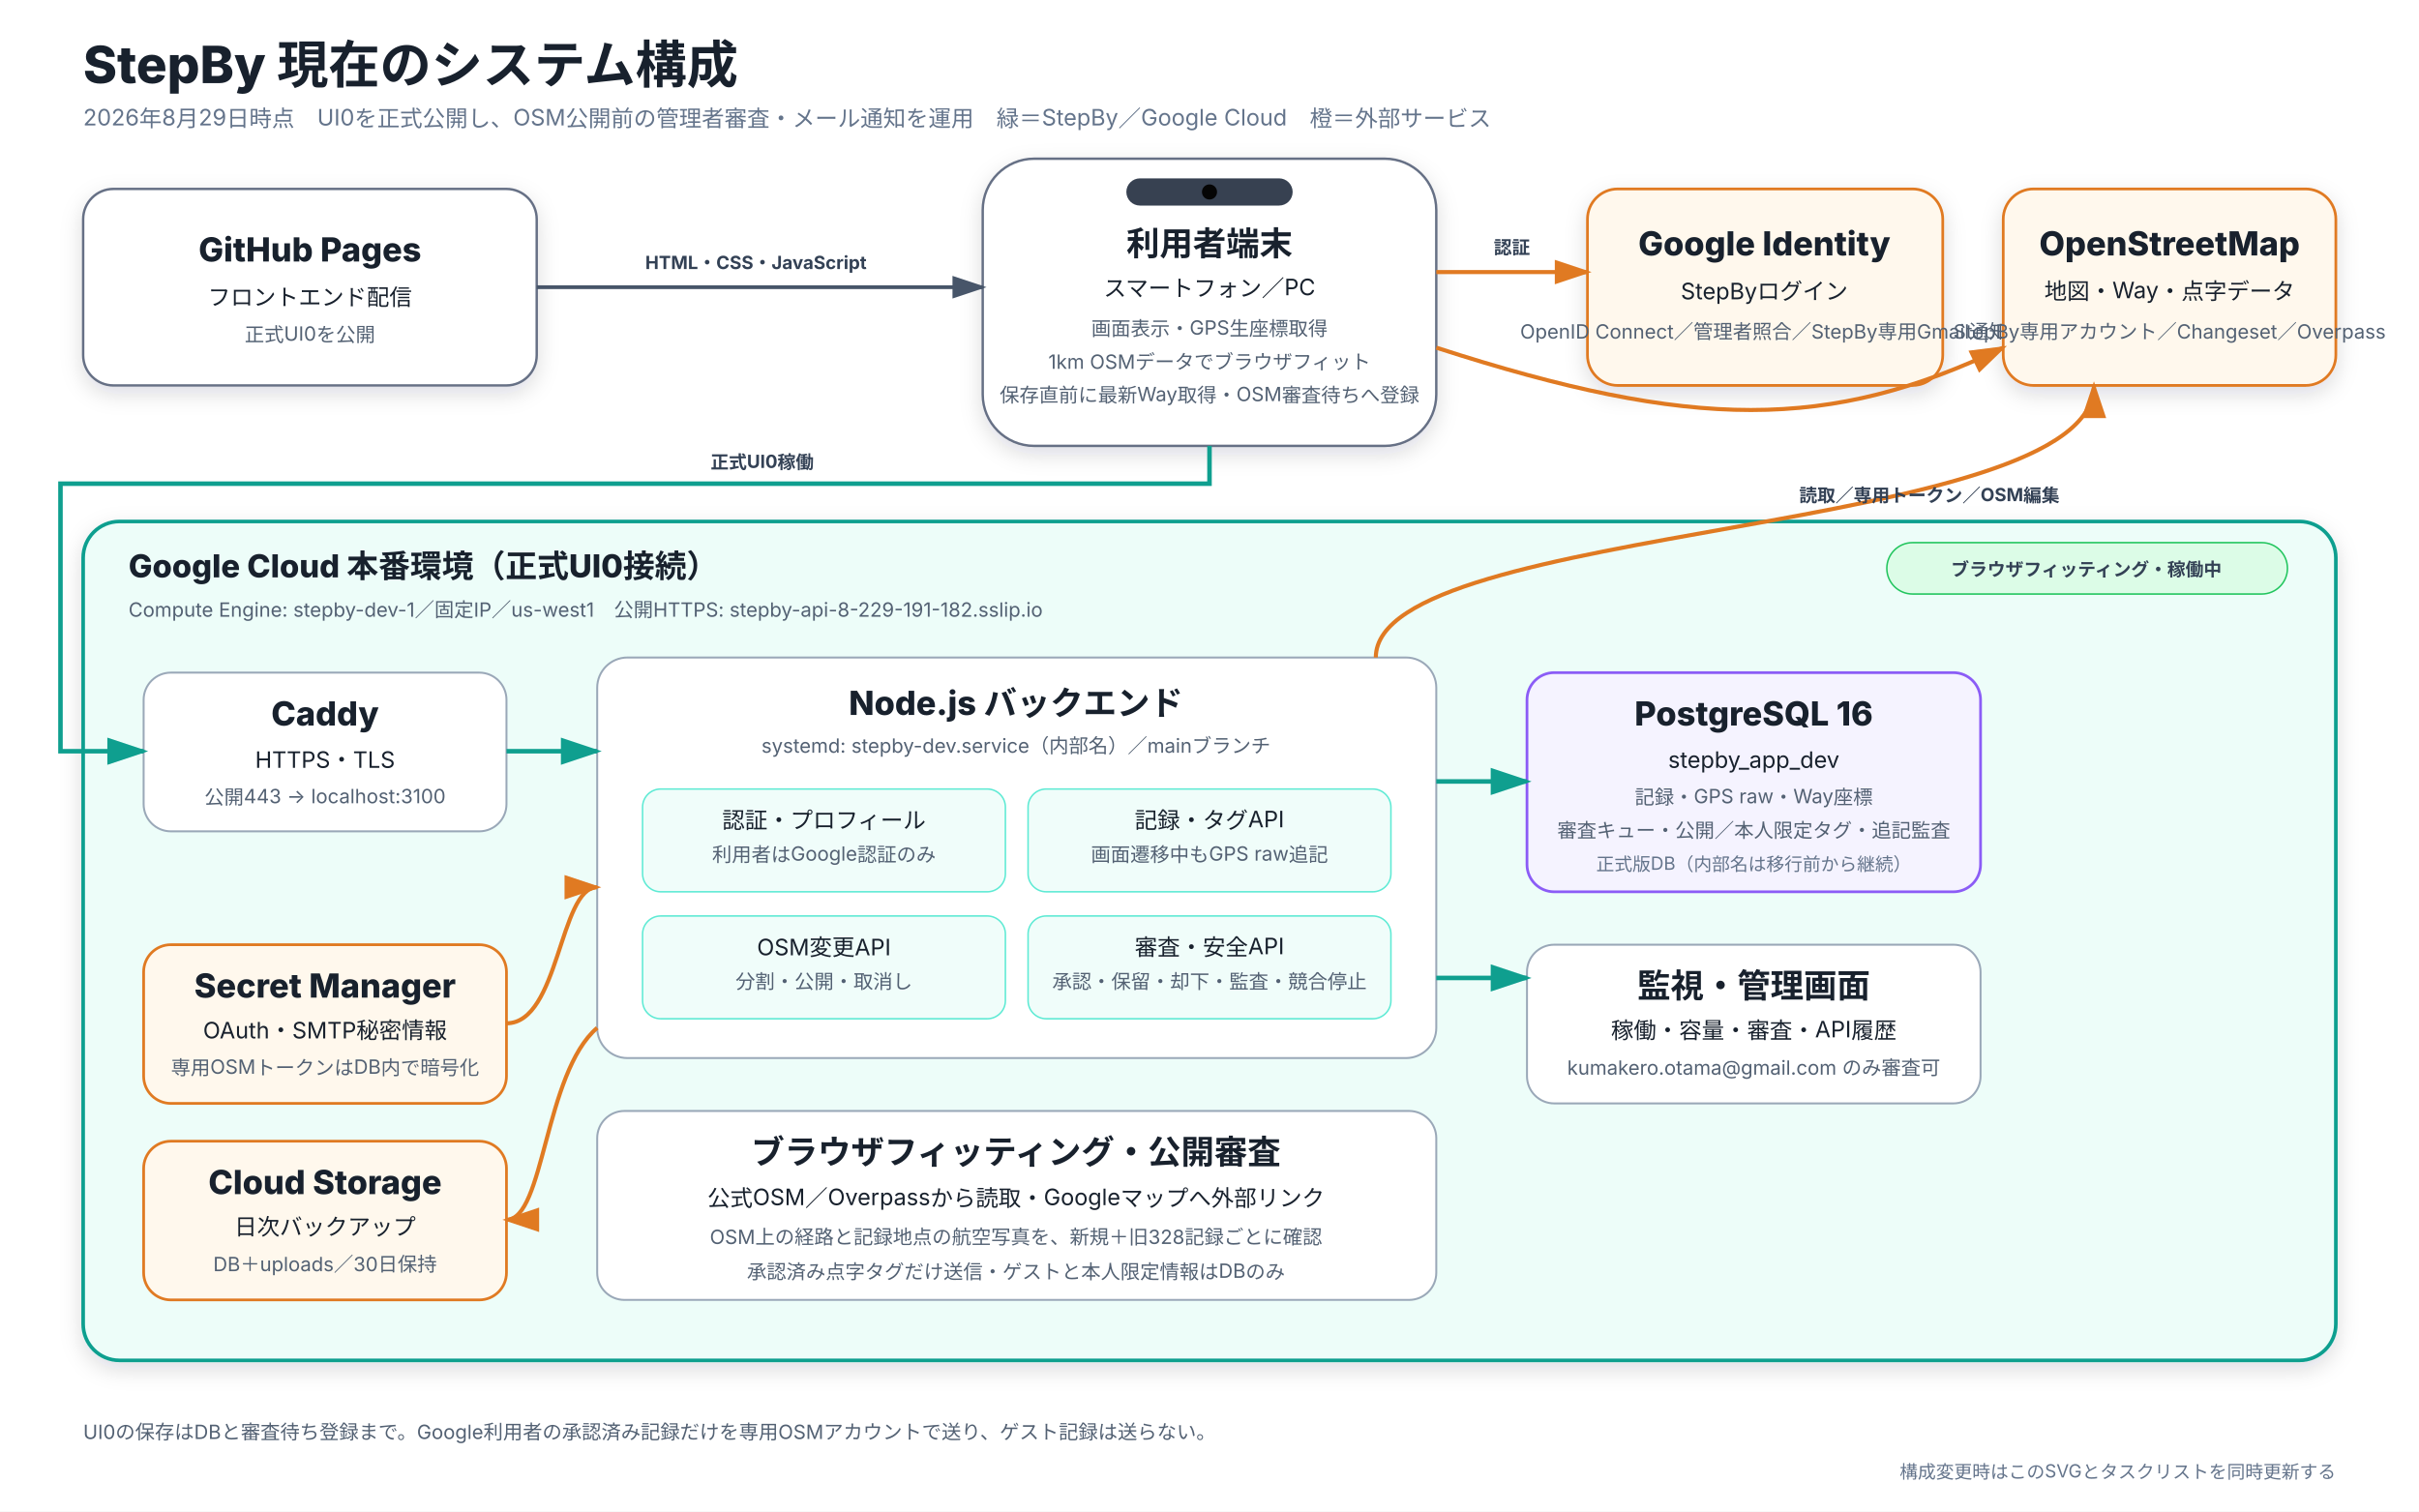
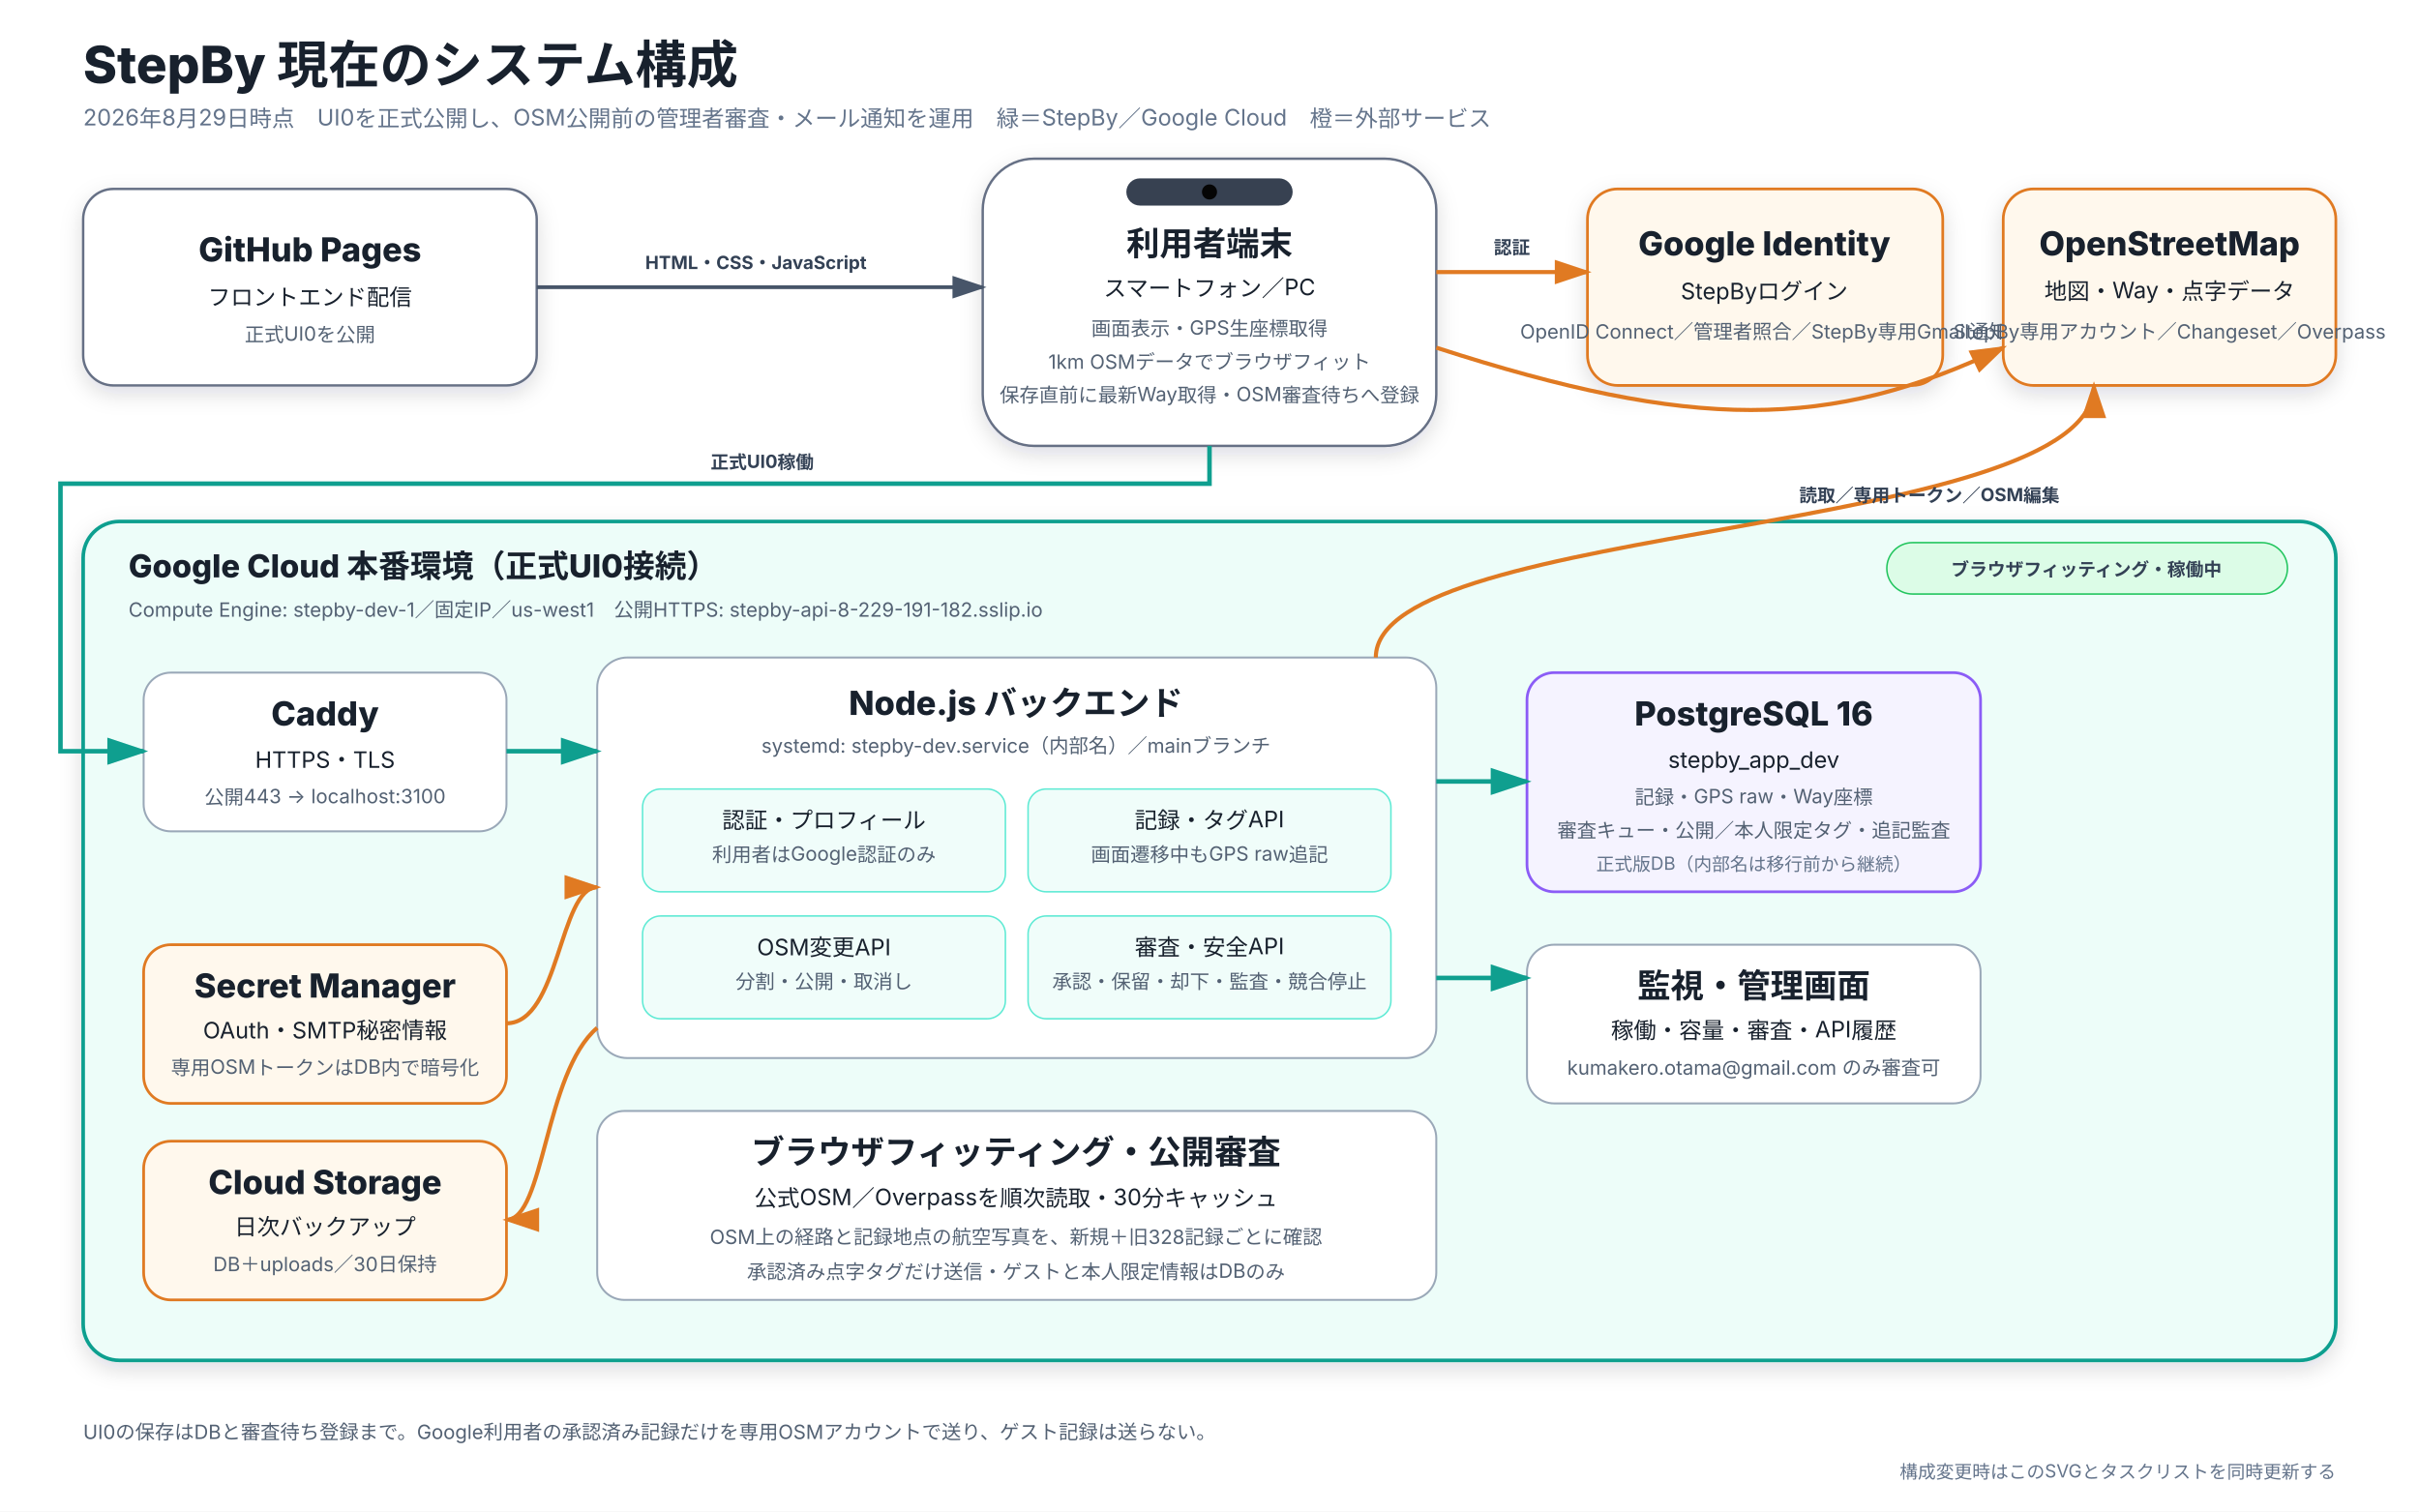
<svg xmlns="http://www.w3.org/2000/svg" width="1600" height="1000" viewBox="0 0 1600 1000" role="img" aria-labelledby="title desc">
  <defs>
    <filter id="shadow" x="-20%" y="-20%" width="140%" height="150%">
      <feDropShadow dx="0" dy="5" stdDeviation="7" flood-color="#0f172a" flood-opacity=".14" />
    </filter>
    <marker id="arrow" markerWidth="10" markerHeight="10" refX="8" refY="3" orient="auto">
      <path d="M0 0v6l9-3z" fill="#475569" />
    </marker>
    <marker id="arrowGreen" markerWidth="10" markerHeight="10" refX="8" refY="3" orient="auto">
      <path d="M0 0v6l9-3z" fill="#0f9f8f" />
    </marker>
    <marker id="arrowOrange" markerWidth="10" markerHeight="10" refX="8" refY="3" orient="auto">
      <path d="M0 0v6l9-3z" fill="#e07a22" />
    </marker>
    <style>
      text{font-family:-apple-system,BlinkMacSystemFont,"Segoe UI","Noto Sans JP",sans-serif;fill:#18212d}
      .title{font-size:34px;font-weight:800}.subtitle{font-size:15px;fill:#64748b}.section{font-size:21px;font-weight:800}.boxTitle{font-size:22px;font-weight:800}.body{font-size:15px}.small{font-size:13px;fill:#536173}.tiny{font-size:12px;fill:#64748b}.label{font-size:12px;font-weight:700;fill:#334155}
      .card{fill:#fff;stroke:#667085;stroke-width:1.6}.cloud{fill:#edfdf9;stroke:#0f9f8f;stroke-width:2.4}.external{fill:#fff8ed;stroke:#e07a22;stroke-width:1.8}.db{fill:#f5f3ff;stroke:#8b5cf6;stroke-width:1.8}.inner{fill:#fff;stroke:#9aa8b8;stroke-width:1.3}.line{fill:none;stroke:#475569;stroke-width:2.5;marker-end:url(#arrow)}.lineGreen{fill:none;stroke:#0f9f8f;stroke-width:3;marker-end:url(#arrowGreen)}.lineOrange{fill:none;stroke:#e07a22;stroke-width:2.7;marker-end:url(#arrowOrange)}.pill{fill:#dcfce7;stroke:#22c55e}
    </style>
  </defs>
  <rect width="1600" height="1000" fill="#fff" />
  <text x="55" y="55" class="title">StepBy 現在のシステム構成</text>
  <text x="55" y="83" class="subtitle">2026年8月29日時点　UI0を正式公開し、OSM公開前の管理者審査・メール通知を運用　緑＝StepBy／Google Cloud　橙＝外部サービス</text>
  <rect x="55" y="125" width="300" height="130" rx="20" class="card" filter="url(#shadow)" />
  <text x="205" y="173" text-anchor="middle" class="boxTitle">GitHub Pages</text>
  <text x="205" y="202" text-anchor="middle" class="body">フロントエンド配信</text>
  <text x="205" y="226" text-anchor="middle" class="small">正式UI0を公開</text>
  <rect x="650" y="105" width="300" height="190" rx="34" class="card" filter="url(#shadow)" />
  <rect x="745" y="118" width="110" height="18" rx="9" fill="#374151" />
  <circle cx="800" cy="127" r="5" fill="#050505" />
  <text x="800" y="169" text-anchor="middle" class="boxTitle">利用者端末</text>
  <text x="800" y="196" text-anchor="middle" class="body">スマートフォン／PC</text>
  <text x="800" y="222" text-anchor="middle" class="small">画面表示・GPS生座標取得</text>
  <text x="800" y="244" text-anchor="middle" class="small">1km OSMデータでブラウザフィット</text>
  <text x="800" y="266" text-anchor="middle" class="small">保存直前に最新Way取得・OSM審査待ちへ登録</text>
  <rect x="1050" y="125" width="235" height="130" rx="20" class="external" filter="url(#shadow)" />
  <text x="1167" y="169" text-anchor="middle" class="boxTitle">Google Identity</text>
  <text x="1167" y="198" text-anchor="middle" class="body">StepByログイン</text>
  <text x="1167" y="224" text-anchor="middle" class="small">OpenID Connect／管理者照合／StepBy専用Gmail通知</text>
  <rect x="1325" y="125" width="220" height="130" rx="20" class="external" filter="url(#shadow)" />
  <text x="1435" y="169" text-anchor="middle" class="boxTitle">OpenStreetMap</text>
  <text x="1435" y="198" text-anchor="middle" class="body">地図・Way・点字データ</text>
  <text x="1435" y="224" text-anchor="middle" class="small">StepBy専用アカウント／Changeset／Overpass</text>
  <path d="M355 190H650" class="line" />
  <path d="M950 180h100" class="lineOrange" />
  <path d="M950 230c170 55 260 55 375 0" class="lineOrange" />
  <text x="500" y="178" text-anchor="middle" class="label">HTML・CSS・JavaScript</text>
  <text x="1000" y="168" text-anchor="middle" class="label">認証</text>
  <rect x="55" y="345" width="1490" height="555" rx="24" class="cloud" filter="url(#shadow)" />
  <text x="85" y="382" class="section">Google Cloud 本番環境（正式UI0接続）</text>
  <rect x="1248" y="359" width="265" height="34" rx="17" class="pill" />
  <text x="1380" y="381" text-anchor="middle" class="label">ブラウザフィッティング・稼働中</text>
  <text x="85" y="408" class="small">Compute Engine: stepby-dev-1／固定IP／us-west1　公開HTTPS: stepby-api-8-229-191-182.sslip.io</text>
  <rect x="95" y="445" width="240" height="105" rx="18" class="inner" />
  <text x="215" y="480" text-anchor="middle" class="boxTitle">Caddy</text>
  <text x="215" y="508" text-anchor="middle" class="body">HTTPS・TLS</text>
  <text x="215" y="532" text-anchor="middle" class="small">公開443 → localhost:3100</text>
  <rect x="395" y="435" width="555" height="265" rx="20" class="inner" />
  <text x="672" y="473" text-anchor="middle" class="boxTitle">Node.js バックエンド</text>
  <text x="672" y="498" text-anchor="middle" class="small">systemd: stepby-dev.service（内部名）／mainブランチ</text>
  <rect x="425" y="522" width="240" height="68" rx="12" fill="#f0fdfa" stroke="#5eead4" />
  <text x="545" y="548" text-anchor="middle" class="body">認証・プロフィール</text>
  <text x="545" y="570" text-anchor="middle" class="small">利用者はGoogle認証のみ</text>
  <rect x="680" y="522" width="240" height="68" rx="12" fill="#f0fdfa" stroke="#5eead4" />
  <text x="800" y="548" text-anchor="middle" class="body">記録・タグAPI</text>
  <text x="800" y="570" text-anchor="middle" class="small">画面遷移中もGPS raw追記</text>
  <rect x="425" y="606" width="240" height="68" rx="12" fill="#f0fdfa" stroke="#5eead4" />
  <text x="545" y="632" text-anchor="middle" class="body">OSM変更API</text>
  <text x="545" y="654" text-anchor="middle" class="small">分割・公開・取消し</text>
  <rect x="680" y="606" width="240" height="68" rx="12" fill="#f0fdfa" stroke="#5eead4" />
  <text x="800" y="632" text-anchor="middle" class="body">審査・安全API</text>
  <text x="800" y="654" text-anchor="middle" class="small">承認・保留・却下・監査・競合停止</text>
  <rect x="1010" y="445" width="300" height="145" rx="18" class="db" />
  <text x="1160" y="480" text-anchor="middle" class="boxTitle">PostgreSQL 16</text>
  <text x="1160" y="508" text-anchor="middle" class="body">stepby_app_dev</text>
  <text x="1160" y="532" text-anchor="middle" class="small">記録・GPS raw・Way座標</text>
  <text x="1160" y="554" text-anchor="middle" class="small">審査キュー・公開／本人限定タグ・追記監査</text>
  <text x="1160" y="576" text-anchor="middle" class="tiny">正式版DB（内部名は移行前から継続）</text>
  <rect x="95" y="625" width="240" height="105" rx="18" class="external" />
  <text x="215" y="660" text-anchor="middle" class="boxTitle">Secret Manager</text>
  <text x="215" y="687" text-anchor="middle" class="body">OAuth・SMTP秘密情報</text>
  <text x="215" y="711" text-anchor="middle" class="small">専用OSMトークンはDB内で暗号化</text>
  <rect x="95" y="755" width="240" height="105" rx="18" class="external" />
  <text x="215" y="790" text-anchor="middle" class="boxTitle">Cloud Storage</text>
  <text x="215" y="817" text-anchor="middle" class="body">日次バックアップ</text>
  <text x="215" y="841" text-anchor="middle" class="small">DB＋uploads／30日保持</text>
  <rect x="395" y="735" width="555" height="125" rx="18" class="inner" />
  <text x="672" y="770" text-anchor="middle" class="boxTitle">ブラウザフィッティング・公開審査</text>
-   <text x="672" y="798" text-anchor="middle" class="body">公式OSM／Overpassから読取・Googleマップへ外部リンク</text>
+   <text x="672" y="798" text-anchor="middle" class="body">公式OSM／Overpassを順次読取・30分キャッシュ</text>
  <text x="672" y="823" text-anchor="middle" class="small">OSM上の経路と記録地点の航空写真を、新規＋旧328記録ごとに確認</text>
  <text x="672" y="846" text-anchor="middle" class="small">承認済み点字タグだけ送信・ゲストと本人限定情報はDBのみ</text>
  <rect x="1010" y="625" width="300" height="105" rx="18" class="inner" />
  <text x="1160" y="660" text-anchor="middle" class="boxTitle">監視・管理画面</text>
  <text x="1160" y="687" text-anchor="middle" class="body">稼働・容量・審査・API履歴</text>
  <text x="1160" y="711" text-anchor="middle" class="small">kumakero.otama@gmail.com のみ審査可</text>
  <path d="M335 497h60" class="lineGreen" />
  <path d="M950 517h60" class="lineGreen" />
  <path d="M335 677c35 0 35-90 60-90" class="lineOrange" />
  <path d="M395 680c-35 30-35 127-60 127" class="lineOrange" />
  <path d="M950 647h60" class="lineGreen" />
  <path d="M800 295v25H40v177h55" class="lineGreen" />
  <text x="470" y="310" class="label">正式UI0稼働</text>
  <path d="M910 435c0-90 475-80 475-180" class="lineOrange" />
  <text x="1190" y="332" class="label">読取／専用トークン／OSM編集</text>
  <text x="55" y="952" class="small">UI0の保存はDBと審査待ち登録まで。Google利用者の承認済み記録だけを専用OSMアカウントで送り、ゲスト記録は送らない。</text>
  <text x="1545" y="978" text-anchor="end" class="tiny">構成変更時はこのSVGとタスクリストを同時更新する</text>
</svg>
